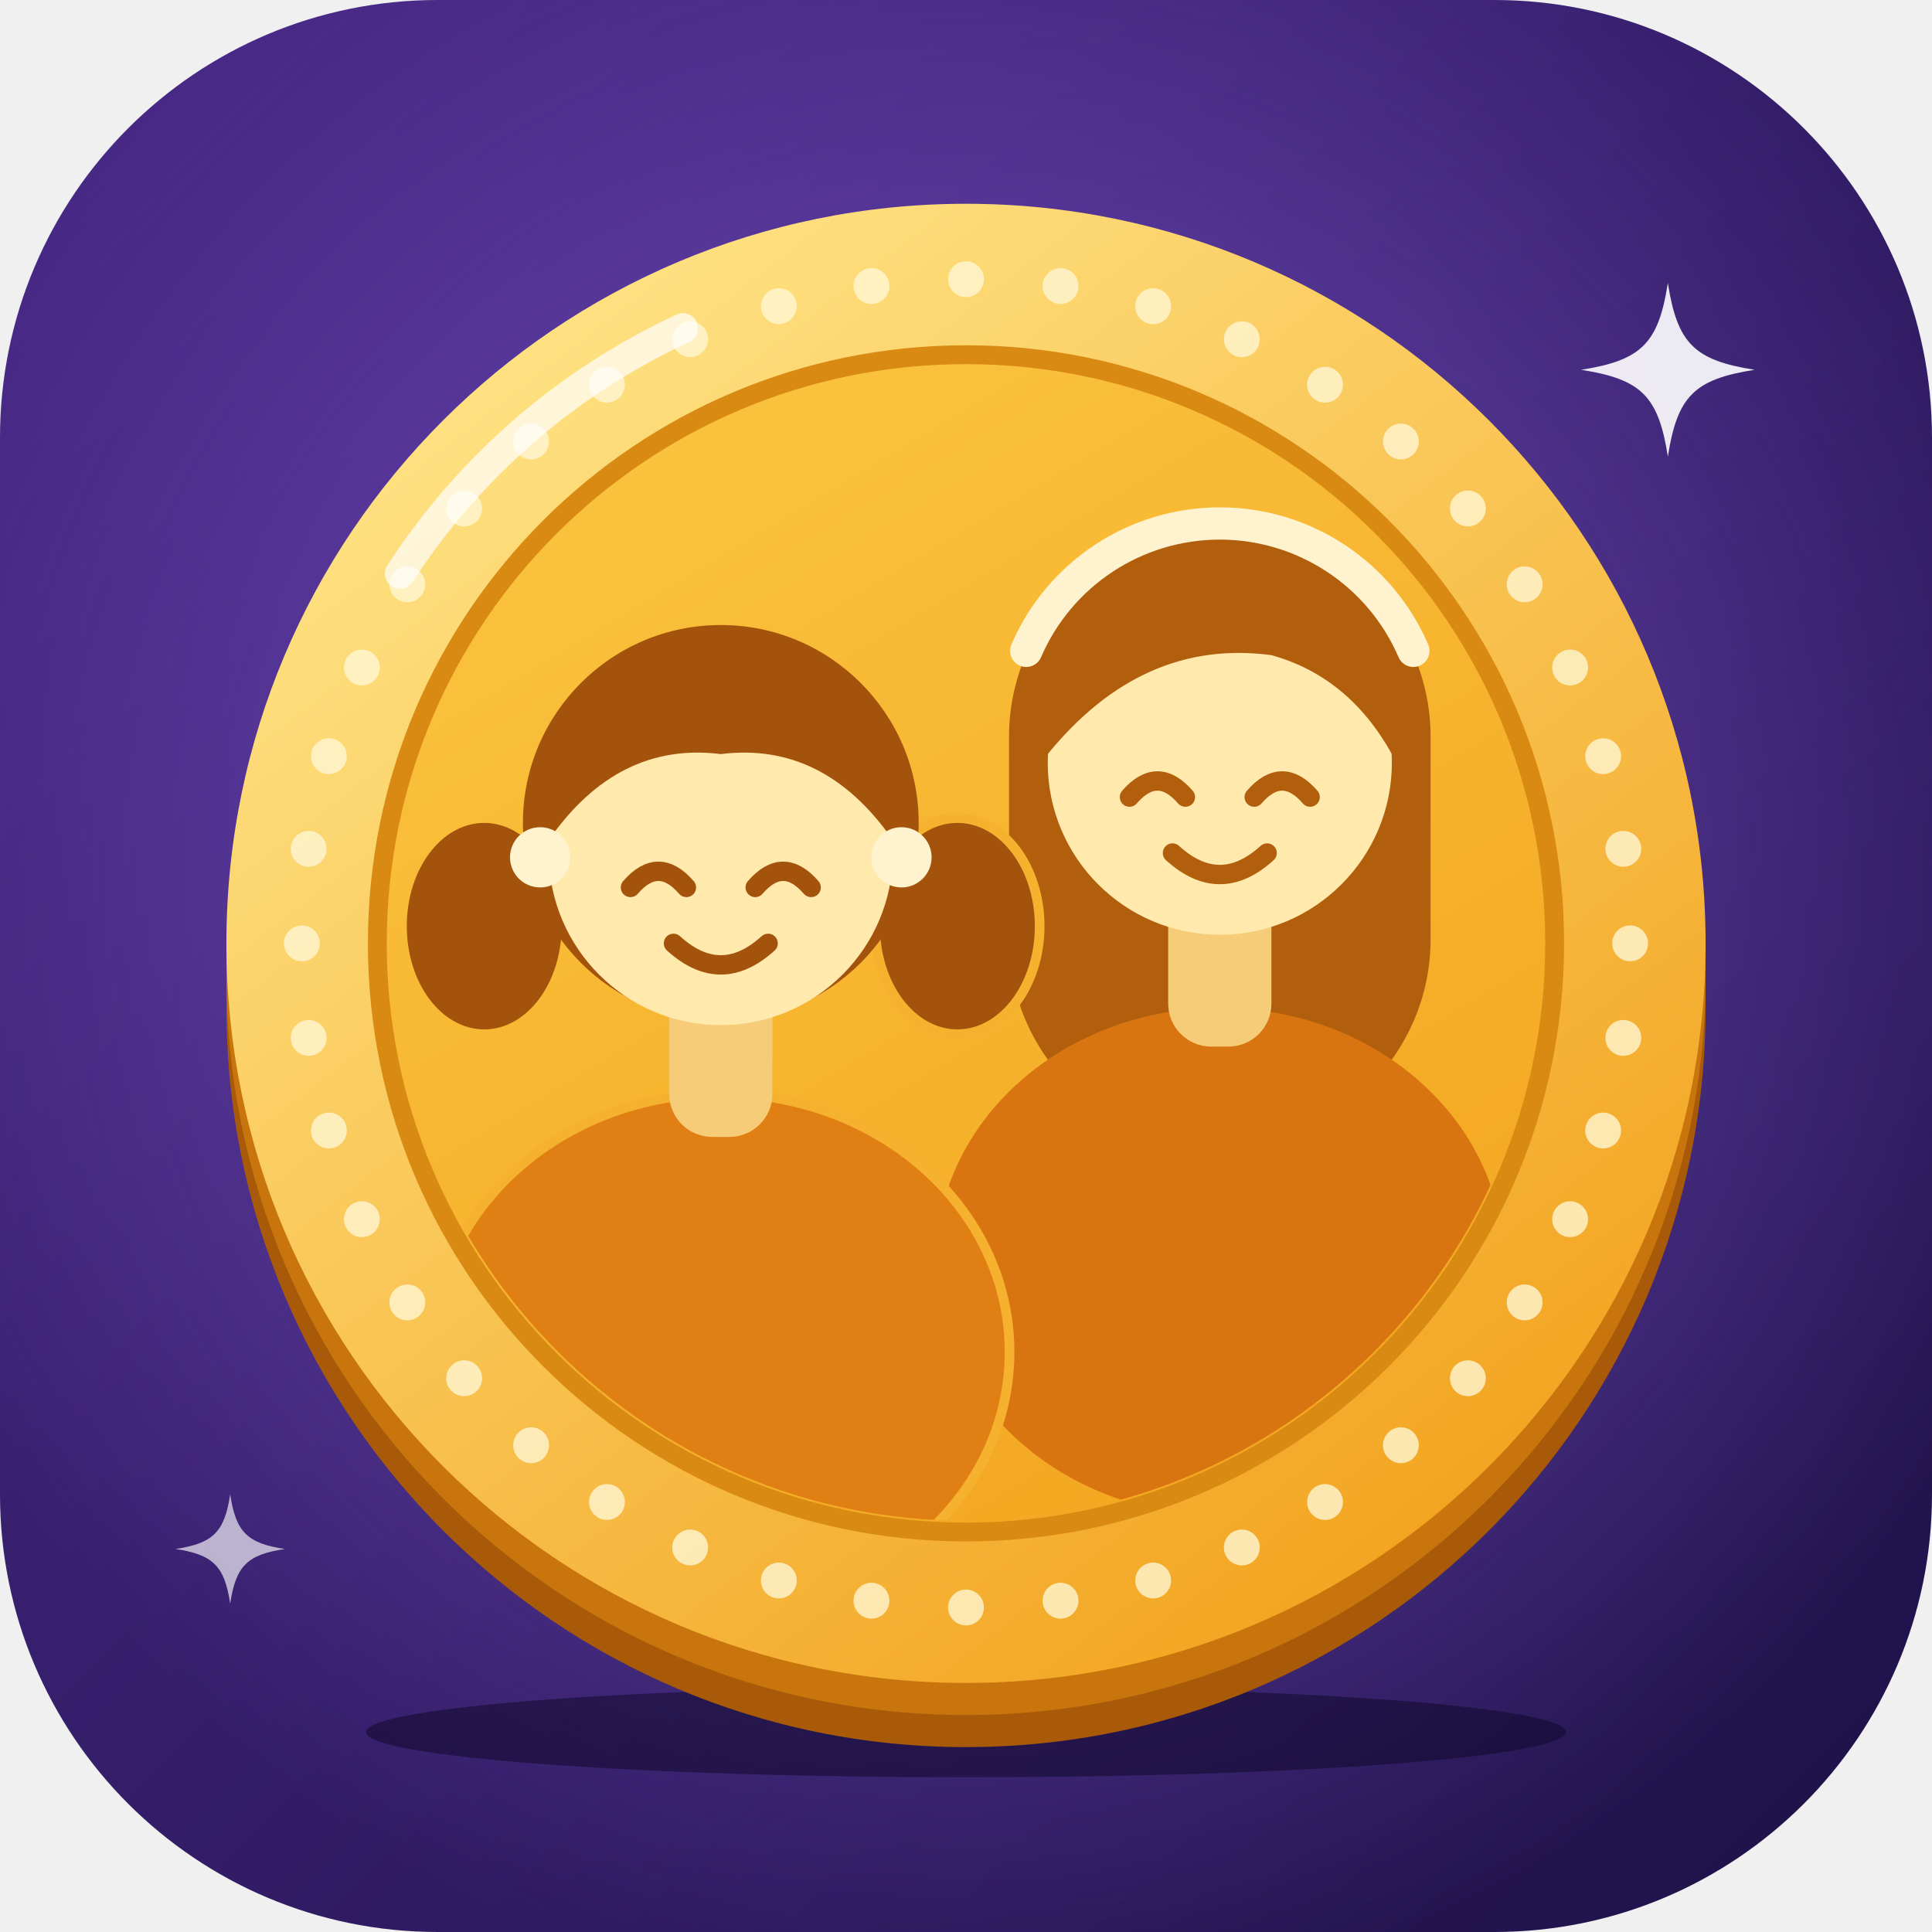
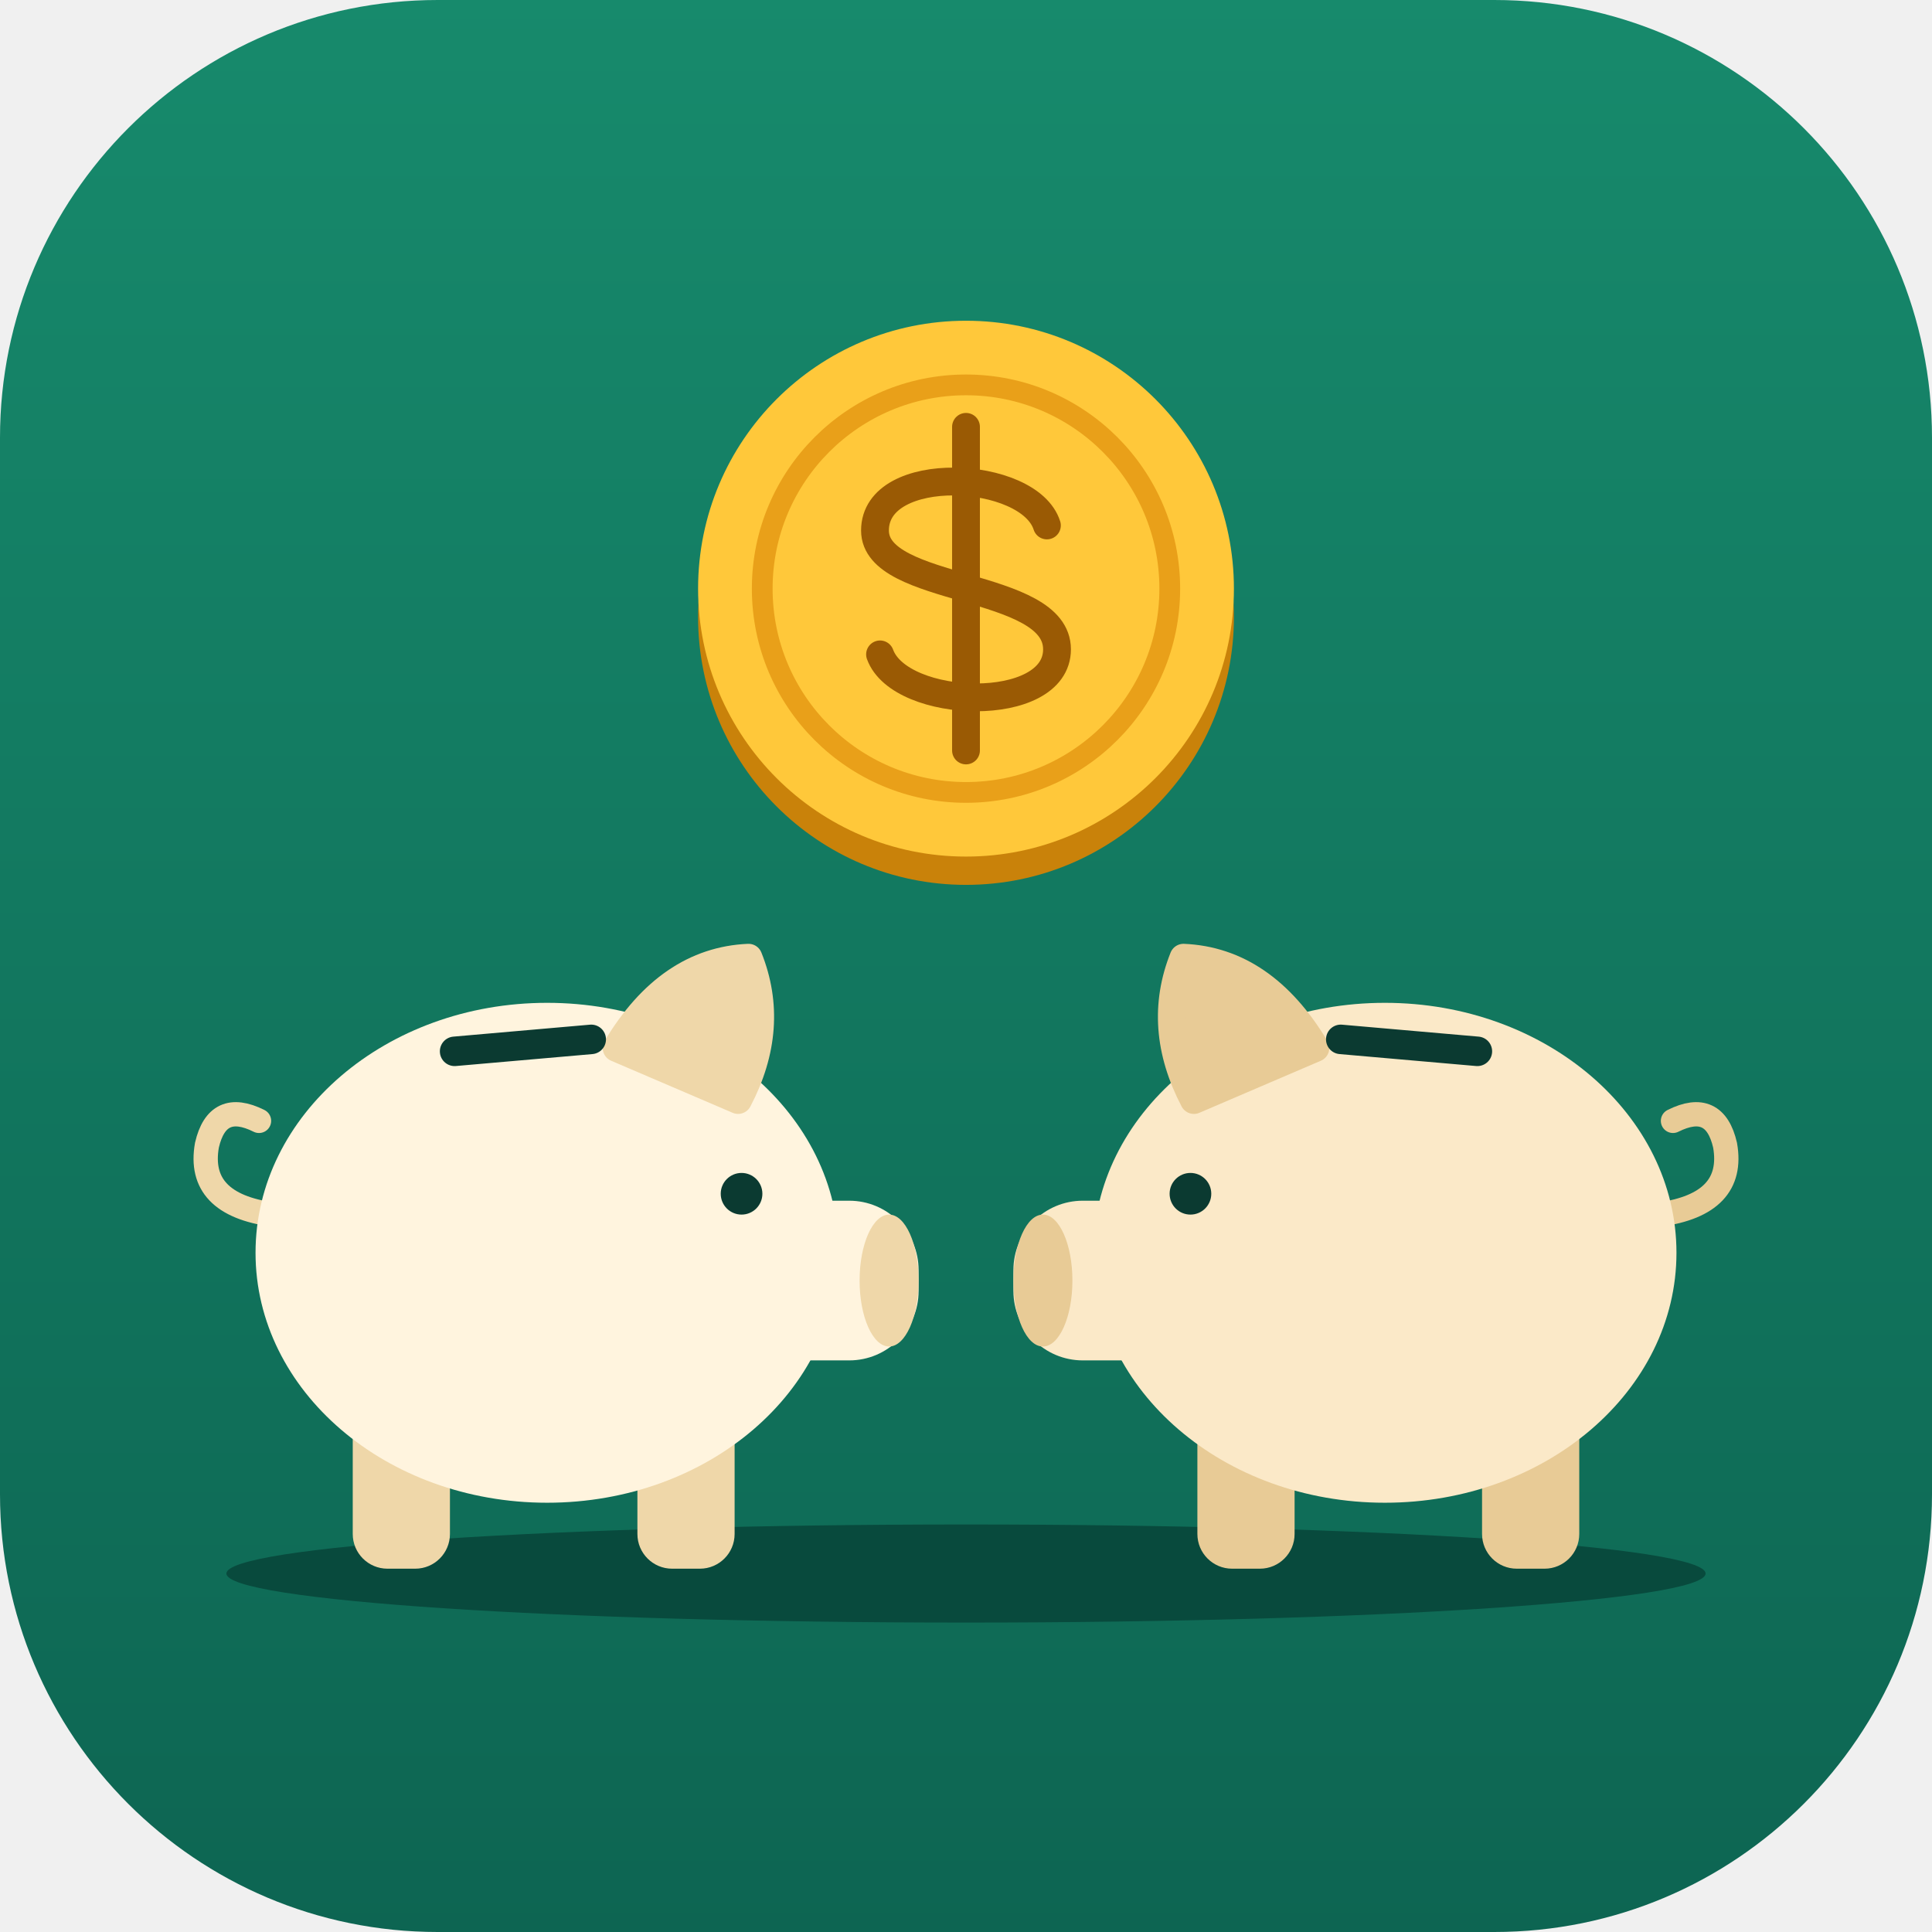
<svg xmlns="http://www.w3.org/2000/svg" viewBox="0 0 1024 1024" width="1024" height="1024">
  <defs>
-     <linearGradient id="bg" x1="0" y1="0" x2="1" y2="1">
-       <stop offset="0" stop-color="#4a2a8a" />
-       <stop offset="1" stop-color="#1d1147" />
+     <linearGradient id="bg" x1="0" y1="0" x2="0" y2="1">
+       <stop offset="0" stop-color="#178a6c" />
+       <stop offset="1" stop-color="#0d6552" />
    </linearGradient>
-     <radialGradient id="glow" cx="50%" cy="46%" r="58%">
-       <stop offset="0" stop-color="#9a6bf0" stop-opacity="0.65" />
-       <stop offset="1" stop-color="#9a6bf0" stop-opacity="0" />
-     </radialGradient>
-     <linearGradient id="rim" x1="0.15" y1="0.05" x2="0.85" y2="0.95">
-       <stop offset="0" stop-color="#ffe588" />
-       <stop offset="1" stop-color="#f2a11b" />
-     </linearGradient>
-     <linearGradient id="field" x1="0.2" y1="0" x2="0.8" y2="1">
-       <stop offset="0" stop-color="#fbc440" />
-       <stop offset="1" stop-color="#f3a51f" />
-     </linearGradient>
-     <clipPath id="fieldclip">
-       <circle cx="512" cy="500" r="306" />
-     </clipPath>
    <clipPath id="rr">
      <rect width="1024" height="1024" rx="232" />
    </clipPath>
  </defs>
  <g clip-path="url(#rr)">
    <rect width="1024" height="1024" fill="url(#bg)" />
-     <rect width="1024" height="1024" fill="url(#glow)" />
-     <ellipse cx="512" cy="918" rx="318" ry="24" fill="#0c0626" opacity="0.5" />
-     <circle cx="512" cy="534" r="392" fill="#a85a08" />
-     <circle cx="512" cy="517" r="392" fill="#c9750d" />
-     <circle cx="512" cy="500" r="392" fill="url(#rim)" />
-     <g fill="#fff6d2" opacity="0.8">
-       <circle cx="864.0" cy="500.0" r="9.5" />
-       <circle cx="860.4" cy="550.1" r="9.5" />
-       <circle cx="849.7" cy="599.2" r="9.5" />
-       <circle cx="832.2" cy="646.2" r="9.5" />
-       <circle cx="808.1" cy="690.3" r="9.5" />
-       <circle cx="778.0" cy="730.5" r="9.5" />
-       <circle cx="742.5" cy="766.0" r="9.5" />
-       <circle cx="702.3" cy="796.1" r="9.5" />
-       <circle cx="658.2" cy="820.2" r="9.5" />
-       <circle cx="611.2" cy="837.7" r="9.5" />
-       <circle cx="562.1" cy="848.4" r="9.5" />
-       <circle cx="512.0" cy="852.0" r="9.5" />
-       <circle cx="461.9" cy="848.4" r="9.5" />
-       <circle cx="412.8" cy="837.7" r="9.5" />
-       <circle cx="365.8" cy="820.2" r="9.5" />
-       <circle cx="321.7" cy="796.1" r="9.5" />
-       <circle cx="281.5" cy="766.0" r="9.5" />
-       <circle cx="246.0" cy="730.5" r="9.5" />
-       <circle cx="215.9" cy="690.3" r="9.5" />
-       <circle cx="191.8" cy="646.2" r="9.5" />
-       <circle cx="174.3" cy="599.2" r="9.5" />
-       <circle cx="163.6" cy="550.1" r="9.5" />
-       <circle cx="160.0" cy="500.0" r="9.5" />
-       <circle cx="163.6" cy="449.9" r="9.5" />
-       <circle cx="174.3" cy="400.8" r="9.5" />
-       <circle cx="191.8" cy="353.8" r="9.5" />
-       <circle cx="215.9" cy="309.7" r="9.5" />
-       <circle cx="246.0" cy="269.5" r="9.5" />
-       <circle cx="281.5" cy="234.0" r="9.5" />
-       <circle cx="321.7" cy="203.9" r="9.5" />
-       <circle cx="365.8" cy="179.8" r="9.5" />
-       <circle cx="412.8" cy="162.3" r="9.5" />
-       <circle cx="461.9" cy="151.6" r="9.5" />
-       <circle cx="512.0" cy="148.0" r="9.5" />
-       <circle cx="562.1" cy="151.6" r="9.5" />
-       <circle cx="611.2" cy="162.3" r="9.5" />
-       <circle cx="658.2" cy="179.8" r="9.5" />
-       <circle cx="702.3" cy="203.9" r="9.5" />
-       <circle cx="742.5" cy="234.0" r="9.5" />
-       <circle cx="778.0" cy="269.5" r="9.5" />
-       <circle cx="808.1" cy="309.7" r="9.5" />
-       <circle cx="832.2" cy="353.8" r="9.5" />
-       <circle cx="849.7" cy="400.8" r="9.5" />
-       <circle cx="860.4" cy="449.9" r="9.5" />
+     <ellipse cx="512" cy="834" rx="392" ry="26" fill="#084a3d" />
+     <g transform="translate(290 664) scale(0.92 0.92)">
+       <path d="M -158 -22 q -44 -6 -38 -40 q 6 -26 30 -14" fill="none" stroke="#efd7a9" stroke-width="14" stroke-linecap="round" />
+       <rect x="-112" y="70" width="56" height="112" rx="20" fill="#efd7a9" />
+       <rect x="52" y="70" width="56" height="112" rx="20" fill="#efd7a9" />
+       <ellipse cx="0" cy="0" rx="168" ry="144" fill="#fff4de" />
+       <rect x="96" y="-30" width="118" height="92" rx="40" fill="#fff4de" />
+       <ellipse cx="197" cy="16" rx="17" ry="38" fill="#efd7a9" />
+       <path d="M 40 -118 Q 70 -168 116 -170 Q 132 -130 110 -88 Z" fill="#efd7a9" stroke="#efd7a9" stroke-width="16" stroke-linejoin="round" />
+       <circle cx="112" cy="-34" r="12" fill="#0b3a31" />
+       <rect x="-62" y="-128" width="96" height="17" rx="8.5" fill="#0b3a31" transform="rotate(-5 -14 -120)" />
    </g>
-     <circle cx="512" cy="500" r="312" fill="url(#field)" stroke="#d98a12" stroke-width="10" />
-     <g clip-path="url(#fieldclip)">
-       <g transform="translate(512 500) scale(1.14) translate(-512 -562)">
-         <g>
-           <rect x="532" y="370" width="196" height="286" rx="96" fill="#b25f0d" />
-           <ellipse cx="630" cy="710" rx="132" ry="118" fill="#d97511" />
-           <rect x="606" y="528" width="48" height="82" rx="20" fill="#f6cc78" />
-           <circle cx="630" cy="478" r="80" fill="#ffe9ad" />
-           <path d="M 550 474 A 80 80 0 0 1 710 474 Q 690 438 654 428 Q 594 420 550 474 Z" fill="#b25f0d" />
-           <path d="M 540 426 A 98 98 0 0 1 720 426" fill="none" stroke="#fff3cf" stroke-width="15" stroke-linecap="round" />
-           <g fill="none" stroke="#b25f0d" stroke-width="9" stroke-linecap="round">
-             <path d="M 588 494 q 13 -15 26 0" />
-             <path d="M 646 494 q 13 -15 26 0" />
-             <path d="M 608 520 q 22 20 44 0" />
-           </g>
-         </g>
-         <g>
-           <ellipse cx="288" cy="554" rx="36" ry="48" fill="#a4530c" />
-           <ellipse cx="508" cy="554" rx="36" ry="48" fill="#a4530c" stroke="#f6b12e" stroke-width="9" paint-order="stroke" />
-           <circle cx="398" cy="506" r="92" fill="#a4530c" />
-           <ellipse cx="398" cy="752" rx="132" ry="118" fill="#e07f14" stroke="#f6b12e" stroke-width="9" paint-order="stroke" />
-           <rect x="374" y="570" width="48" height="82" rx="20" fill="#f6cc78" />
-           <circle cx="398" cy="520" r="80" fill="#ffe9ad" />
-           <path d="M 318 514 A 80 80 0 0 1 478 514 Q 446 468 398 474 Q 350 468 318 514 Z" fill="#a4530c" />
-           <circle cx="314" cy="522" r="14" fill="#fff3cf" />
-           <circle cx="482" cy="522" r="14" fill="#fff3cf" />
-           <g fill="none" stroke="#a4530c" stroke-width="9" stroke-linecap="round">
-             <path d="M 356 536 q 13 -15 26 0" />
-             <path d="M 414 536 q 13 -15 26 0" />
-             <path d="M 376 562 q 22 20 44 0" />
-           </g>
-         </g>
+     <g transform="translate(734 664) scale(-0.92 0.92)">
+       <path d="M -158 -22 q -44 -6 -38 -40 q 6 -26 30 -14" fill="none" stroke="#e8cb96" stroke-width="14" stroke-linecap="round" />
+       <rect x="-112" y="70" width="56" height="112" rx="20" fill="#e8cb96" />
+       <rect x="52" y="70" width="56" height="112" rx="20" fill="#e8cb96" />
+       <ellipse cx="0" cy="0" rx="168" ry="144" fill="#fbe9c8" />
+       <rect x="96" y="-30" width="118" height="92" rx="40" fill="#fbe9c8" />
+       <ellipse cx="197" cy="16" rx="17" ry="38" fill="#e8cb96" />
+       <path d="M 40 -118 Q 70 -168 116 -170 Q 132 -130 110 -88 Z" fill="#e8cb96" stroke="#e8cb96" stroke-width="16" stroke-linejoin="round" />
+       <circle cx="112" cy="-34" r="12" fill="#0b3a31" />
+       <rect x="-62" y="-128" width="96" height="17" rx="8.5" fill="#0b3a31" transform="rotate(-5 -14 -120)" />
+     </g>
+     <g transform="translate(512 312)">
+       <circle cx="0" cy="15" r="142" fill="#c9820a" />
+       <circle r="142" fill="#ffc83a" />
+       <circle r="108" fill="none" stroke="#e9a019" stroke-width="11" />
+       <g fill="none" stroke="#9a5a04" stroke-width="22" stroke-linecap="round" stroke-linejoin="round" transform="scale(0.67)">
+         <path d="M 64 -50 C 50 -94 -72 -100 -72 -46 C -72 4 72 -6 72 48 C 72 100 -52 96 -68 52" />
+         <path d="M 0 -128 V 128" />
      </g>
    </g>
-     <path d="M 884 150 C 889 182 898 191 930 196 C 898 201 889 210 884 242 C 879 210 870 201 838 196 C 870 191 879 182 884 150 Z" fill="#ffffff" opacity="0.9" />
-     <path d="M 122 792 C 125 812 131 818 151 821 C 131 824 125 830 122 850 C 119 830 113 824 93 821 C 113 818 119 812 122 792 Z" fill="#ffffff" opacity="0.65" />
-     <path d="M 212 304 A 358 358 0 0 1 362 174" fill="none" stroke="#ffffff" stroke-opacity="0.7" stroke-width="16" stroke-linecap="round" />
  </g>
</svg>
